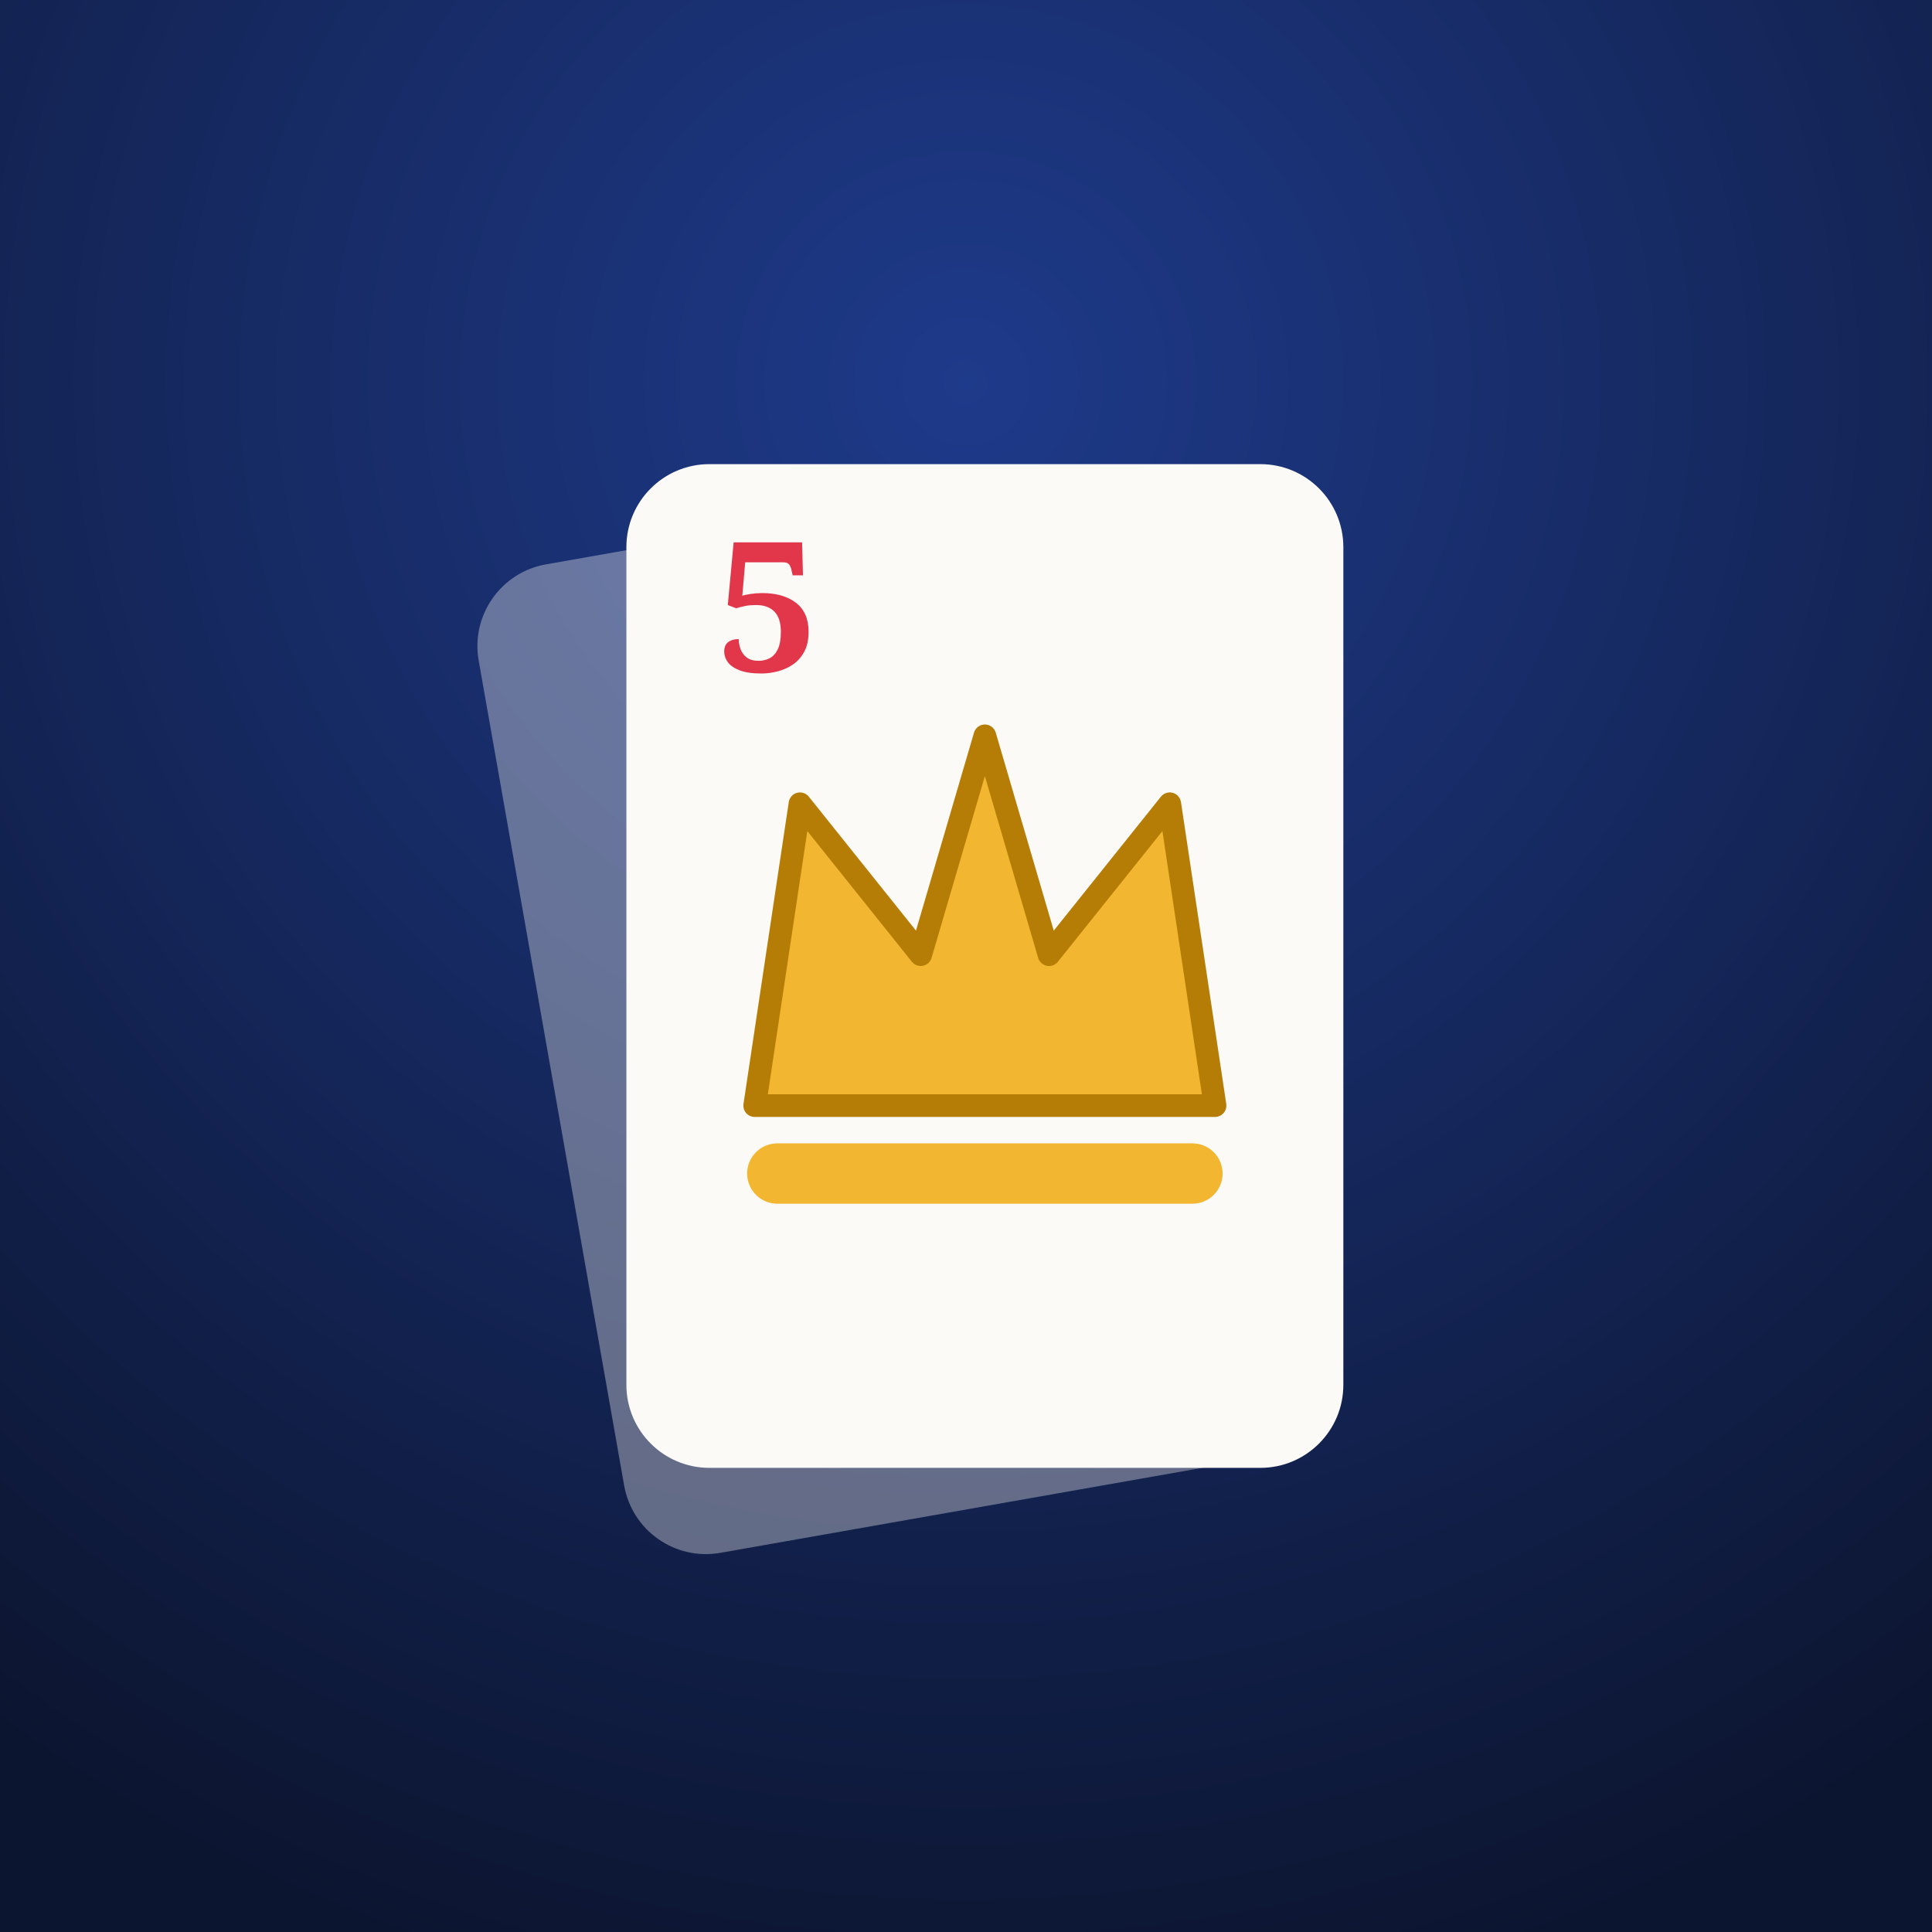
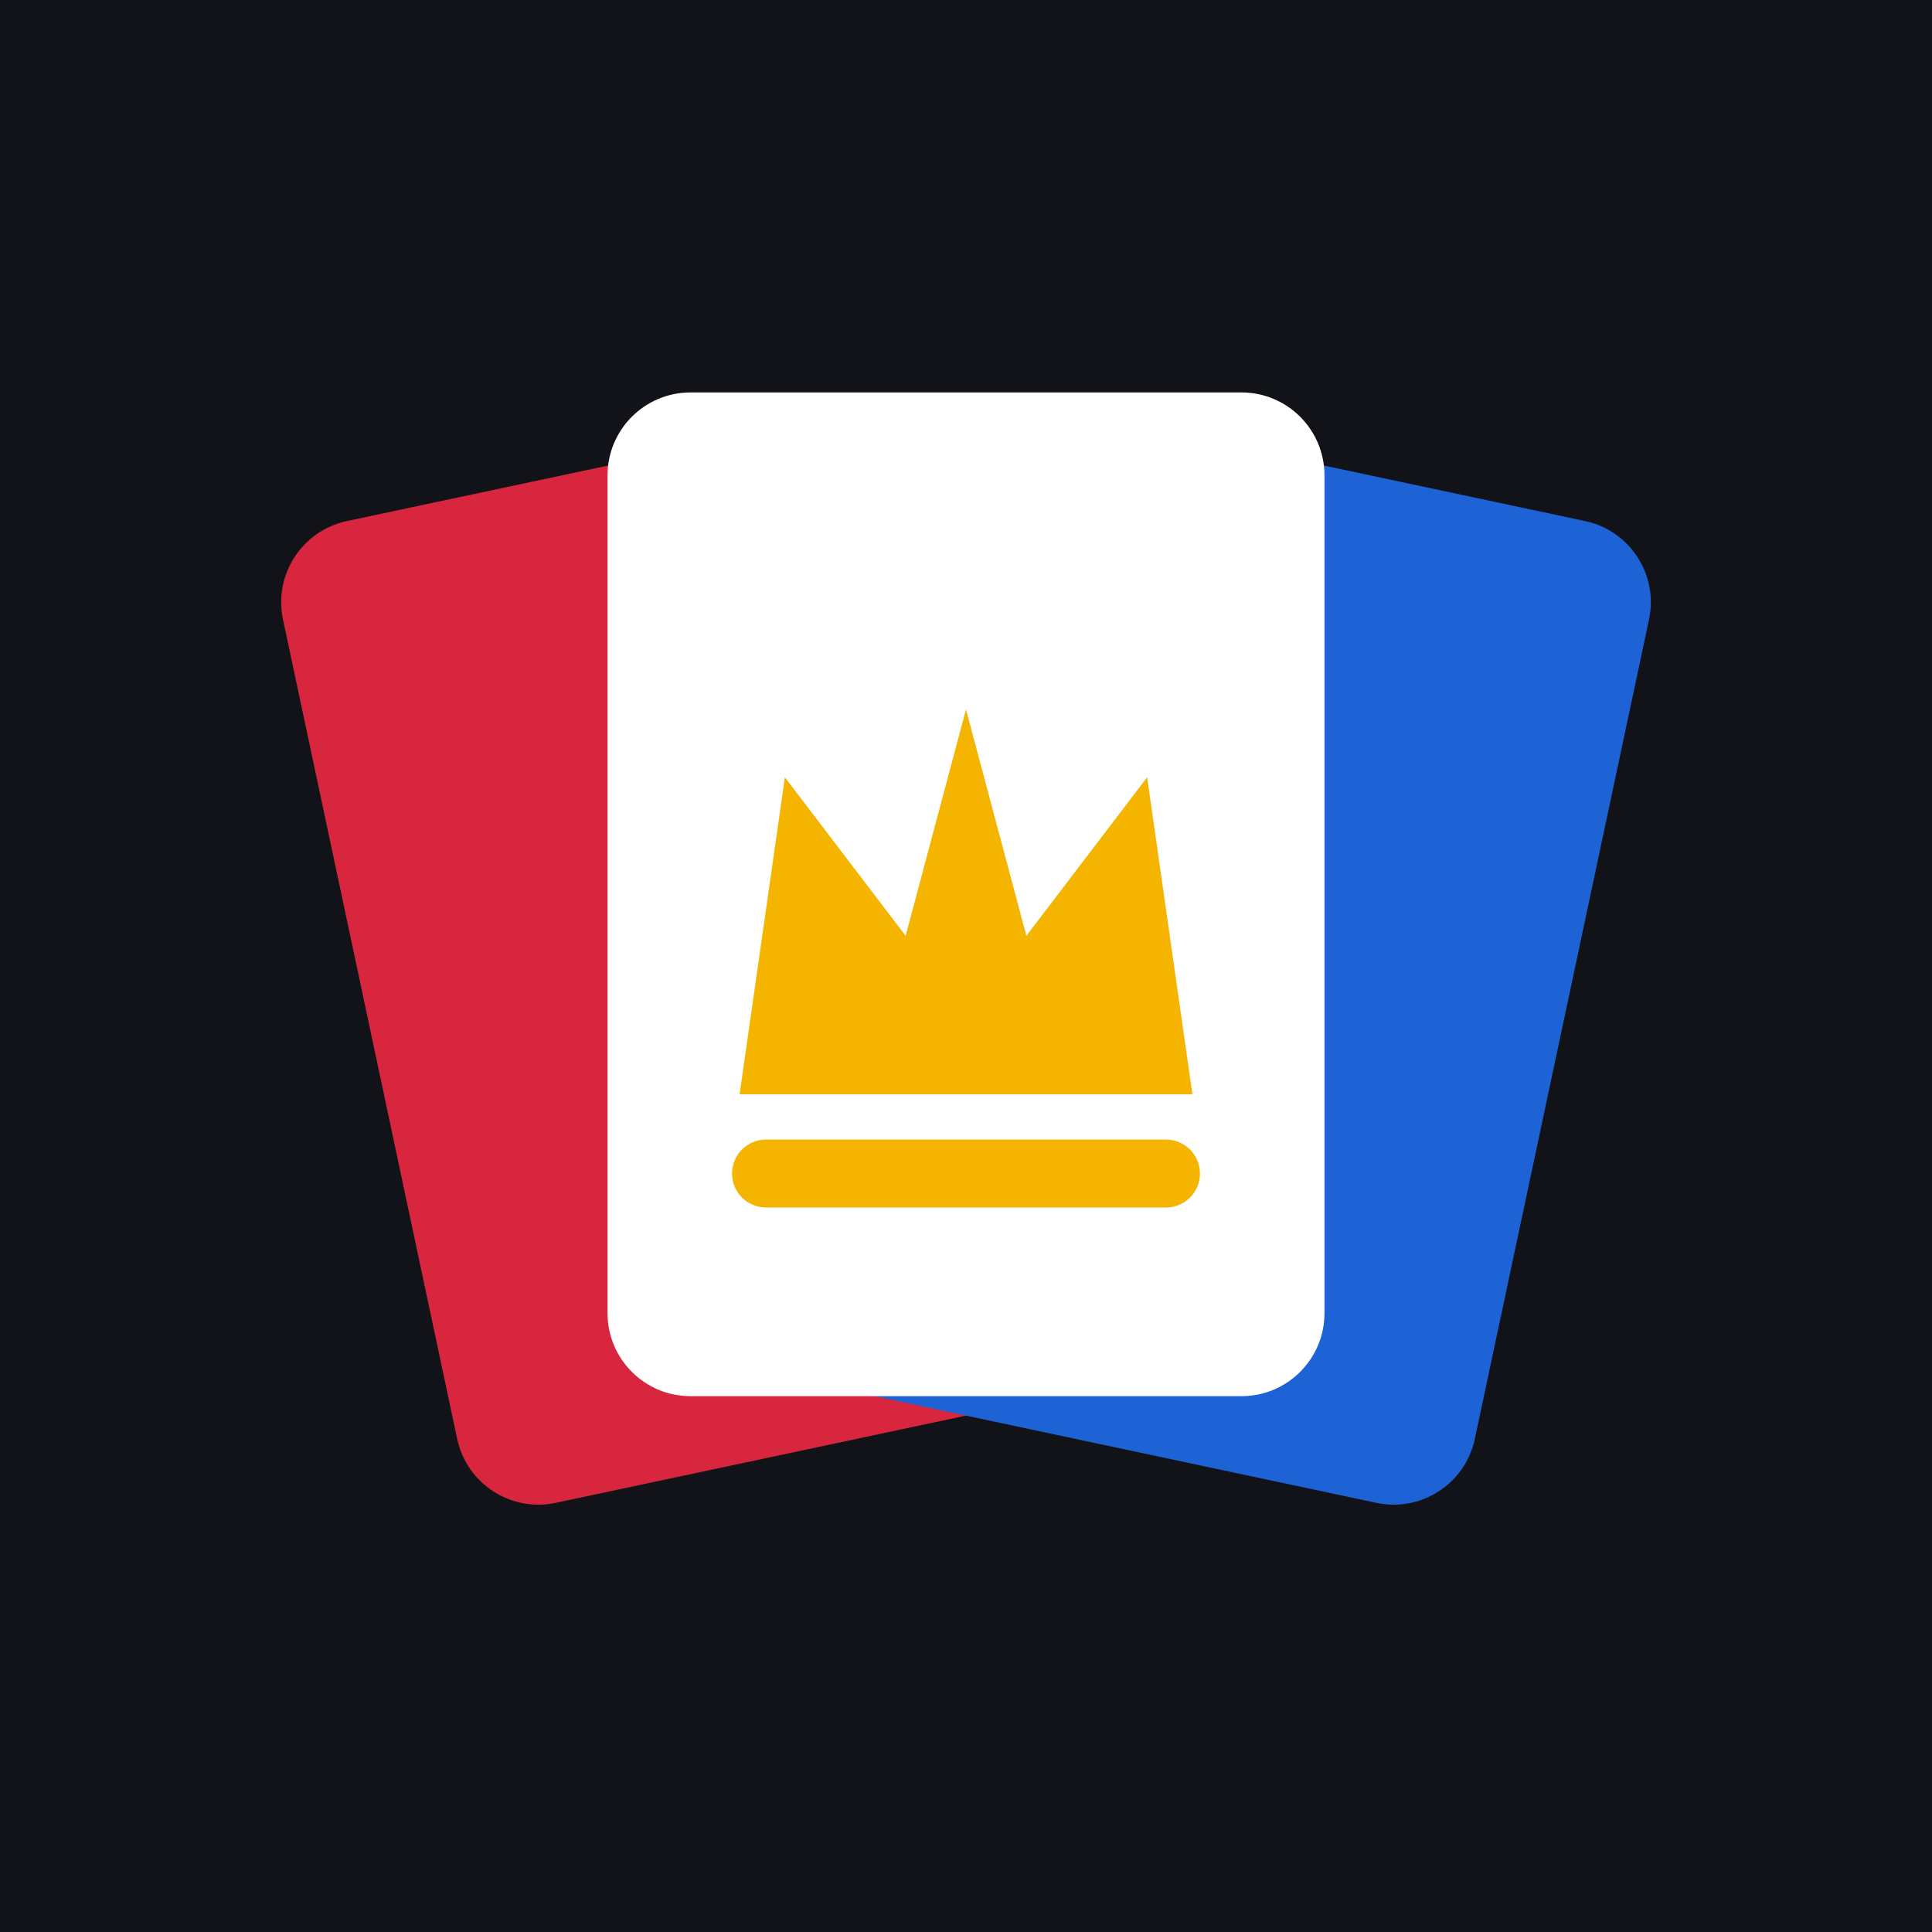
<svg xmlns="http://www.w3.org/2000/svg" viewBox="0 0 512 512">
-   <defs>
-     <radialGradient id="bg" cx="50%" cy="20%" r="85%">
-       <stop offset="0" stop-color="#1E3A8A" />
-       <stop offset="1" stop-color="#0C1530" />
-     </radialGradient>
-   </defs>
-   <rect width="512" height="512" fill="url(#bg)" />
-   <g transform="translate(-6 -37)">
-     <g transform="rotate(-10 256 300)">
-       <rect x="150" y="170" width="190" height="266" rx="22" fill="#FBFAF7" opacity="0.35" />
-     </g>
-     <rect x="172" y="160" width="190" height="266" rx="22" fill="#FBFAF7" />
-     <path d="M206 330 L218 250 L250 290 L267 232 L284 290 L316 250 L328 330 Z" fill="#F2B630" stroke="#B57D06" stroke-width="6" stroke-linejoin="round" />
-     <rect x="204" y="340" width="126" height="16" rx="8" fill="#F2B630" />
-     <text x="196" y="215" font-family="Didot, Georgia, serif" font-size="48" font-weight="700" fill="#E2364B">5</text>
-   </g>
+   <rect width="512" height="512" fill="#111318" />
+   <rect x="96" y="120" width="190" height="266" rx="22" fill="#d7263d" transform="rotate(-12 191 253)" />
+   <rect x="226" y="120" width="190" height="266" rx="22" fill="#1e63d6" transform="rotate(12 321 253)" />
+   <rect x="161" y="104" width="190" height="266" rx="22" fill="#ffffff" />
+   <path d="M196 290 L208 206 L240 248 L256 188 L272 248 L304 206 L316 290 Z" fill="#f4b400" />
+   <rect x="194" y="302" width="124" height="18" rx="9" fill="#f4b400" />
</svg>
